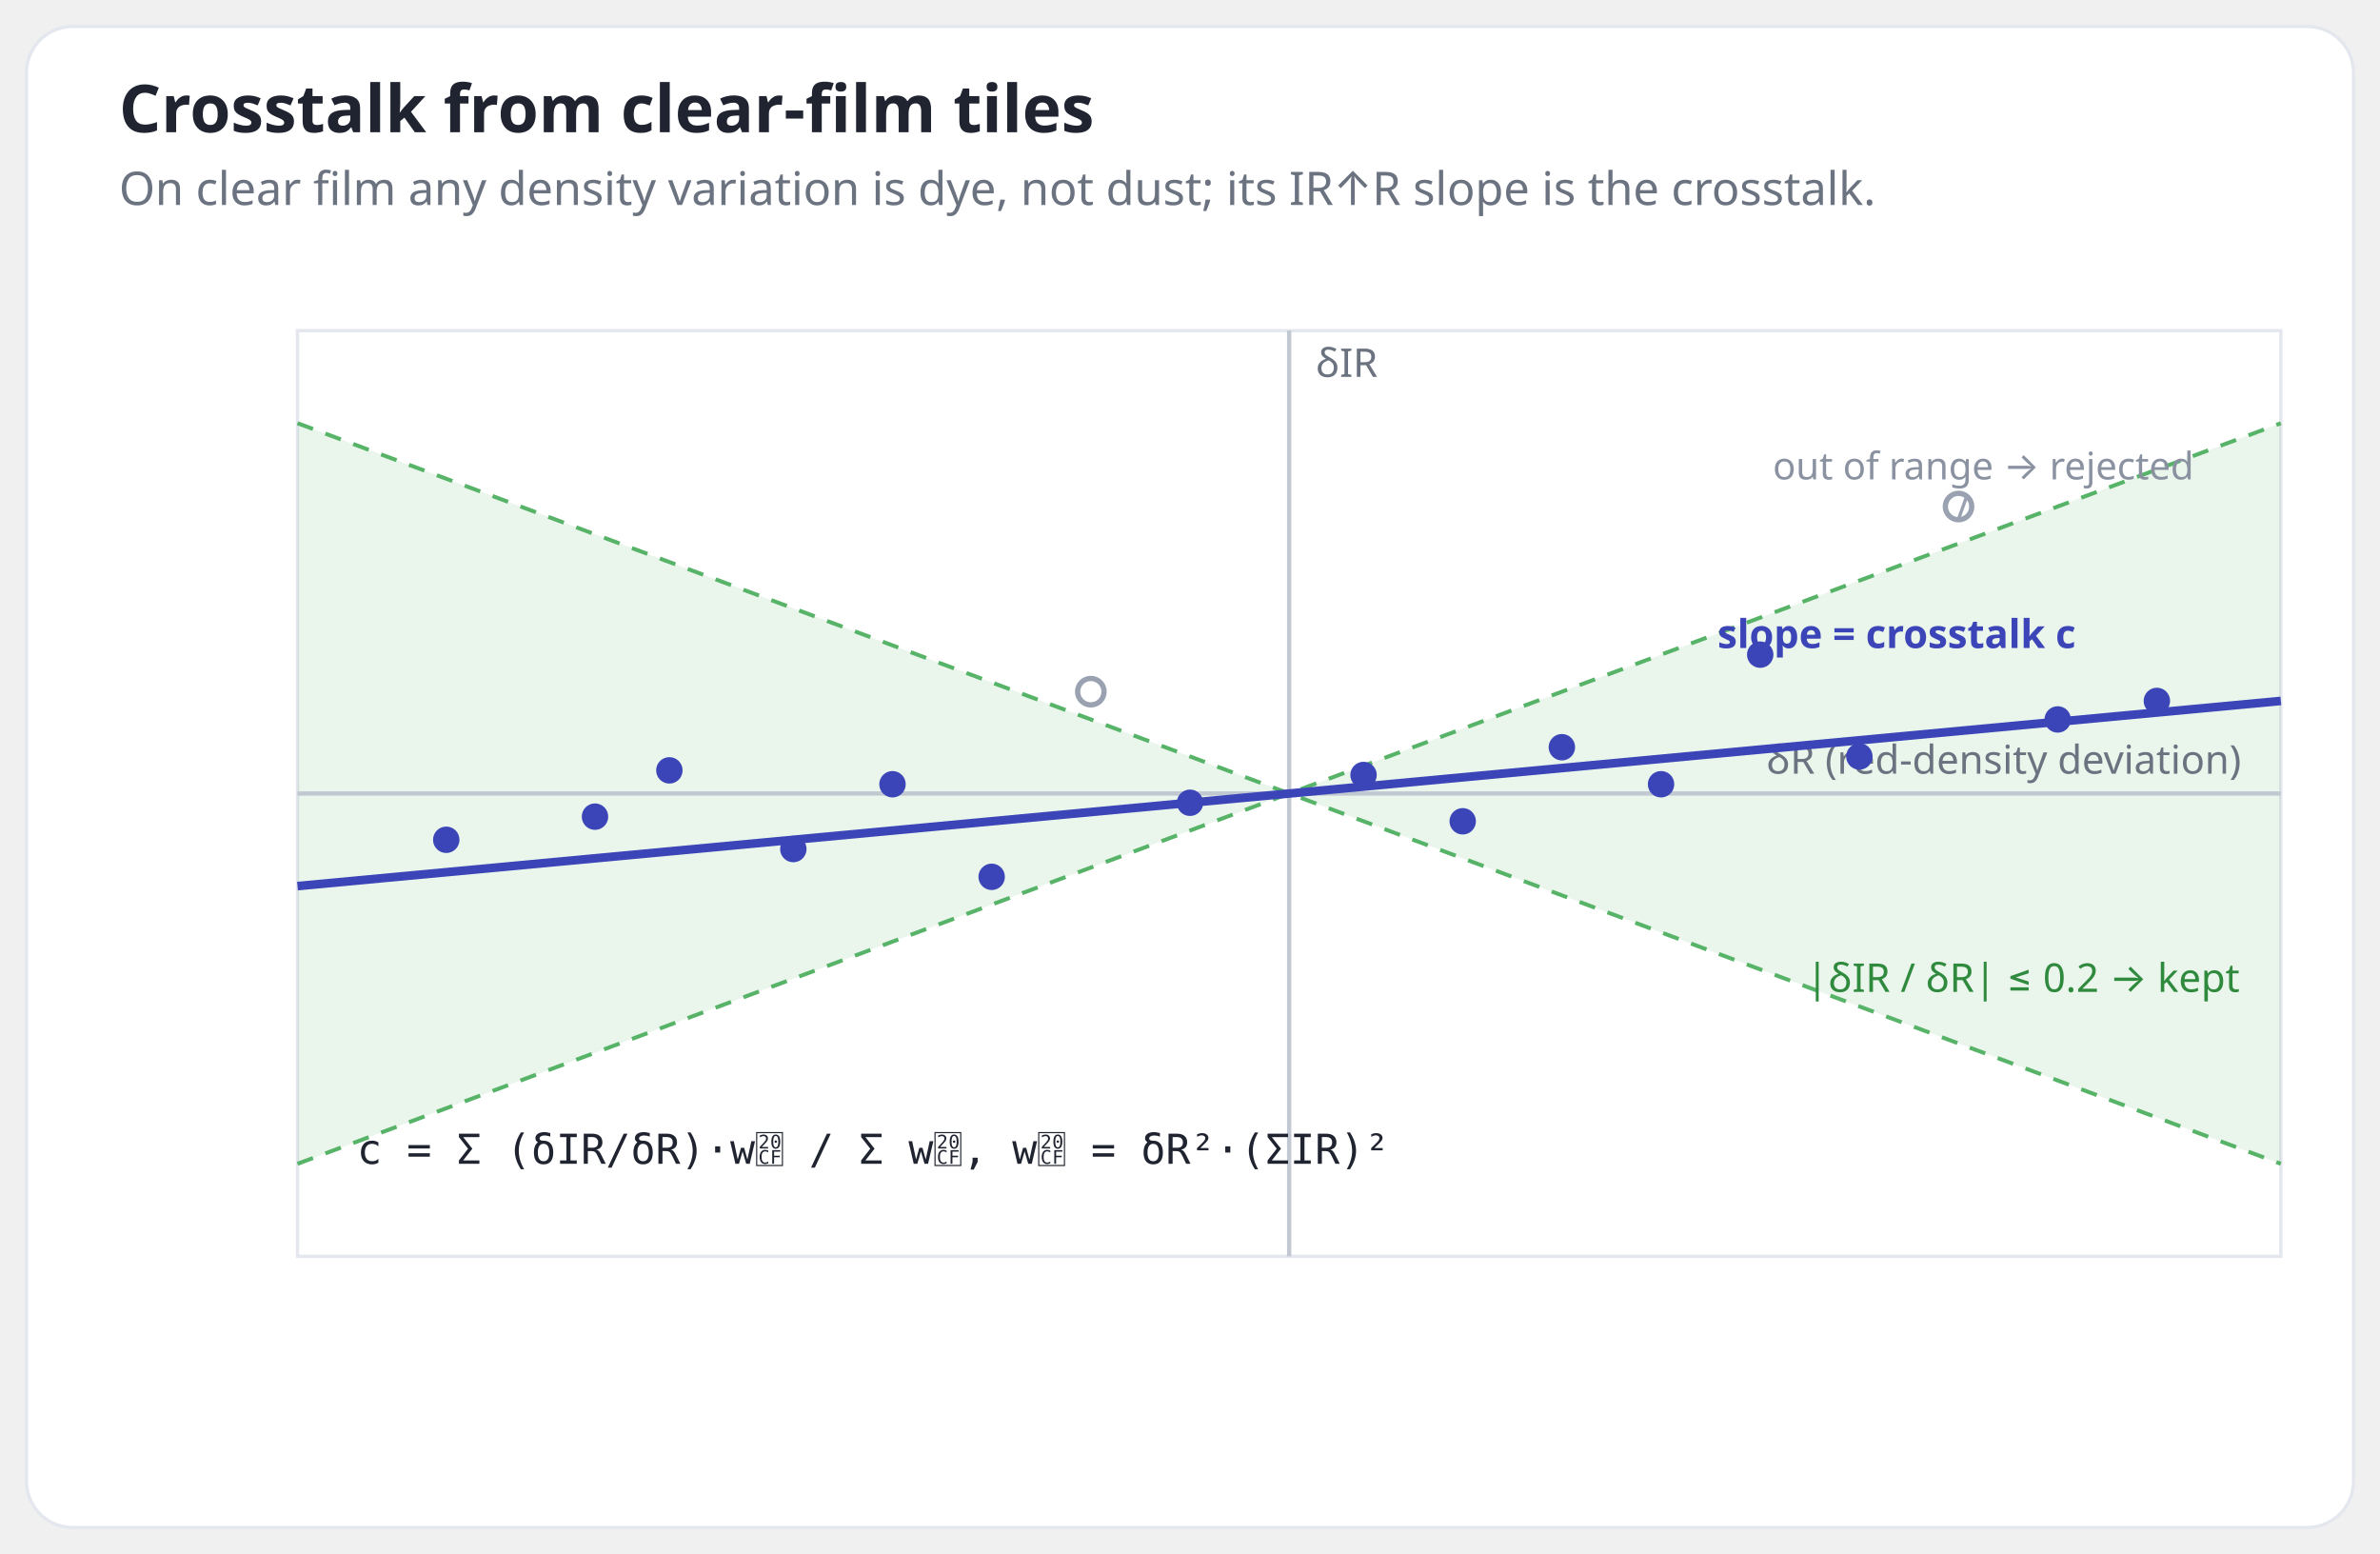
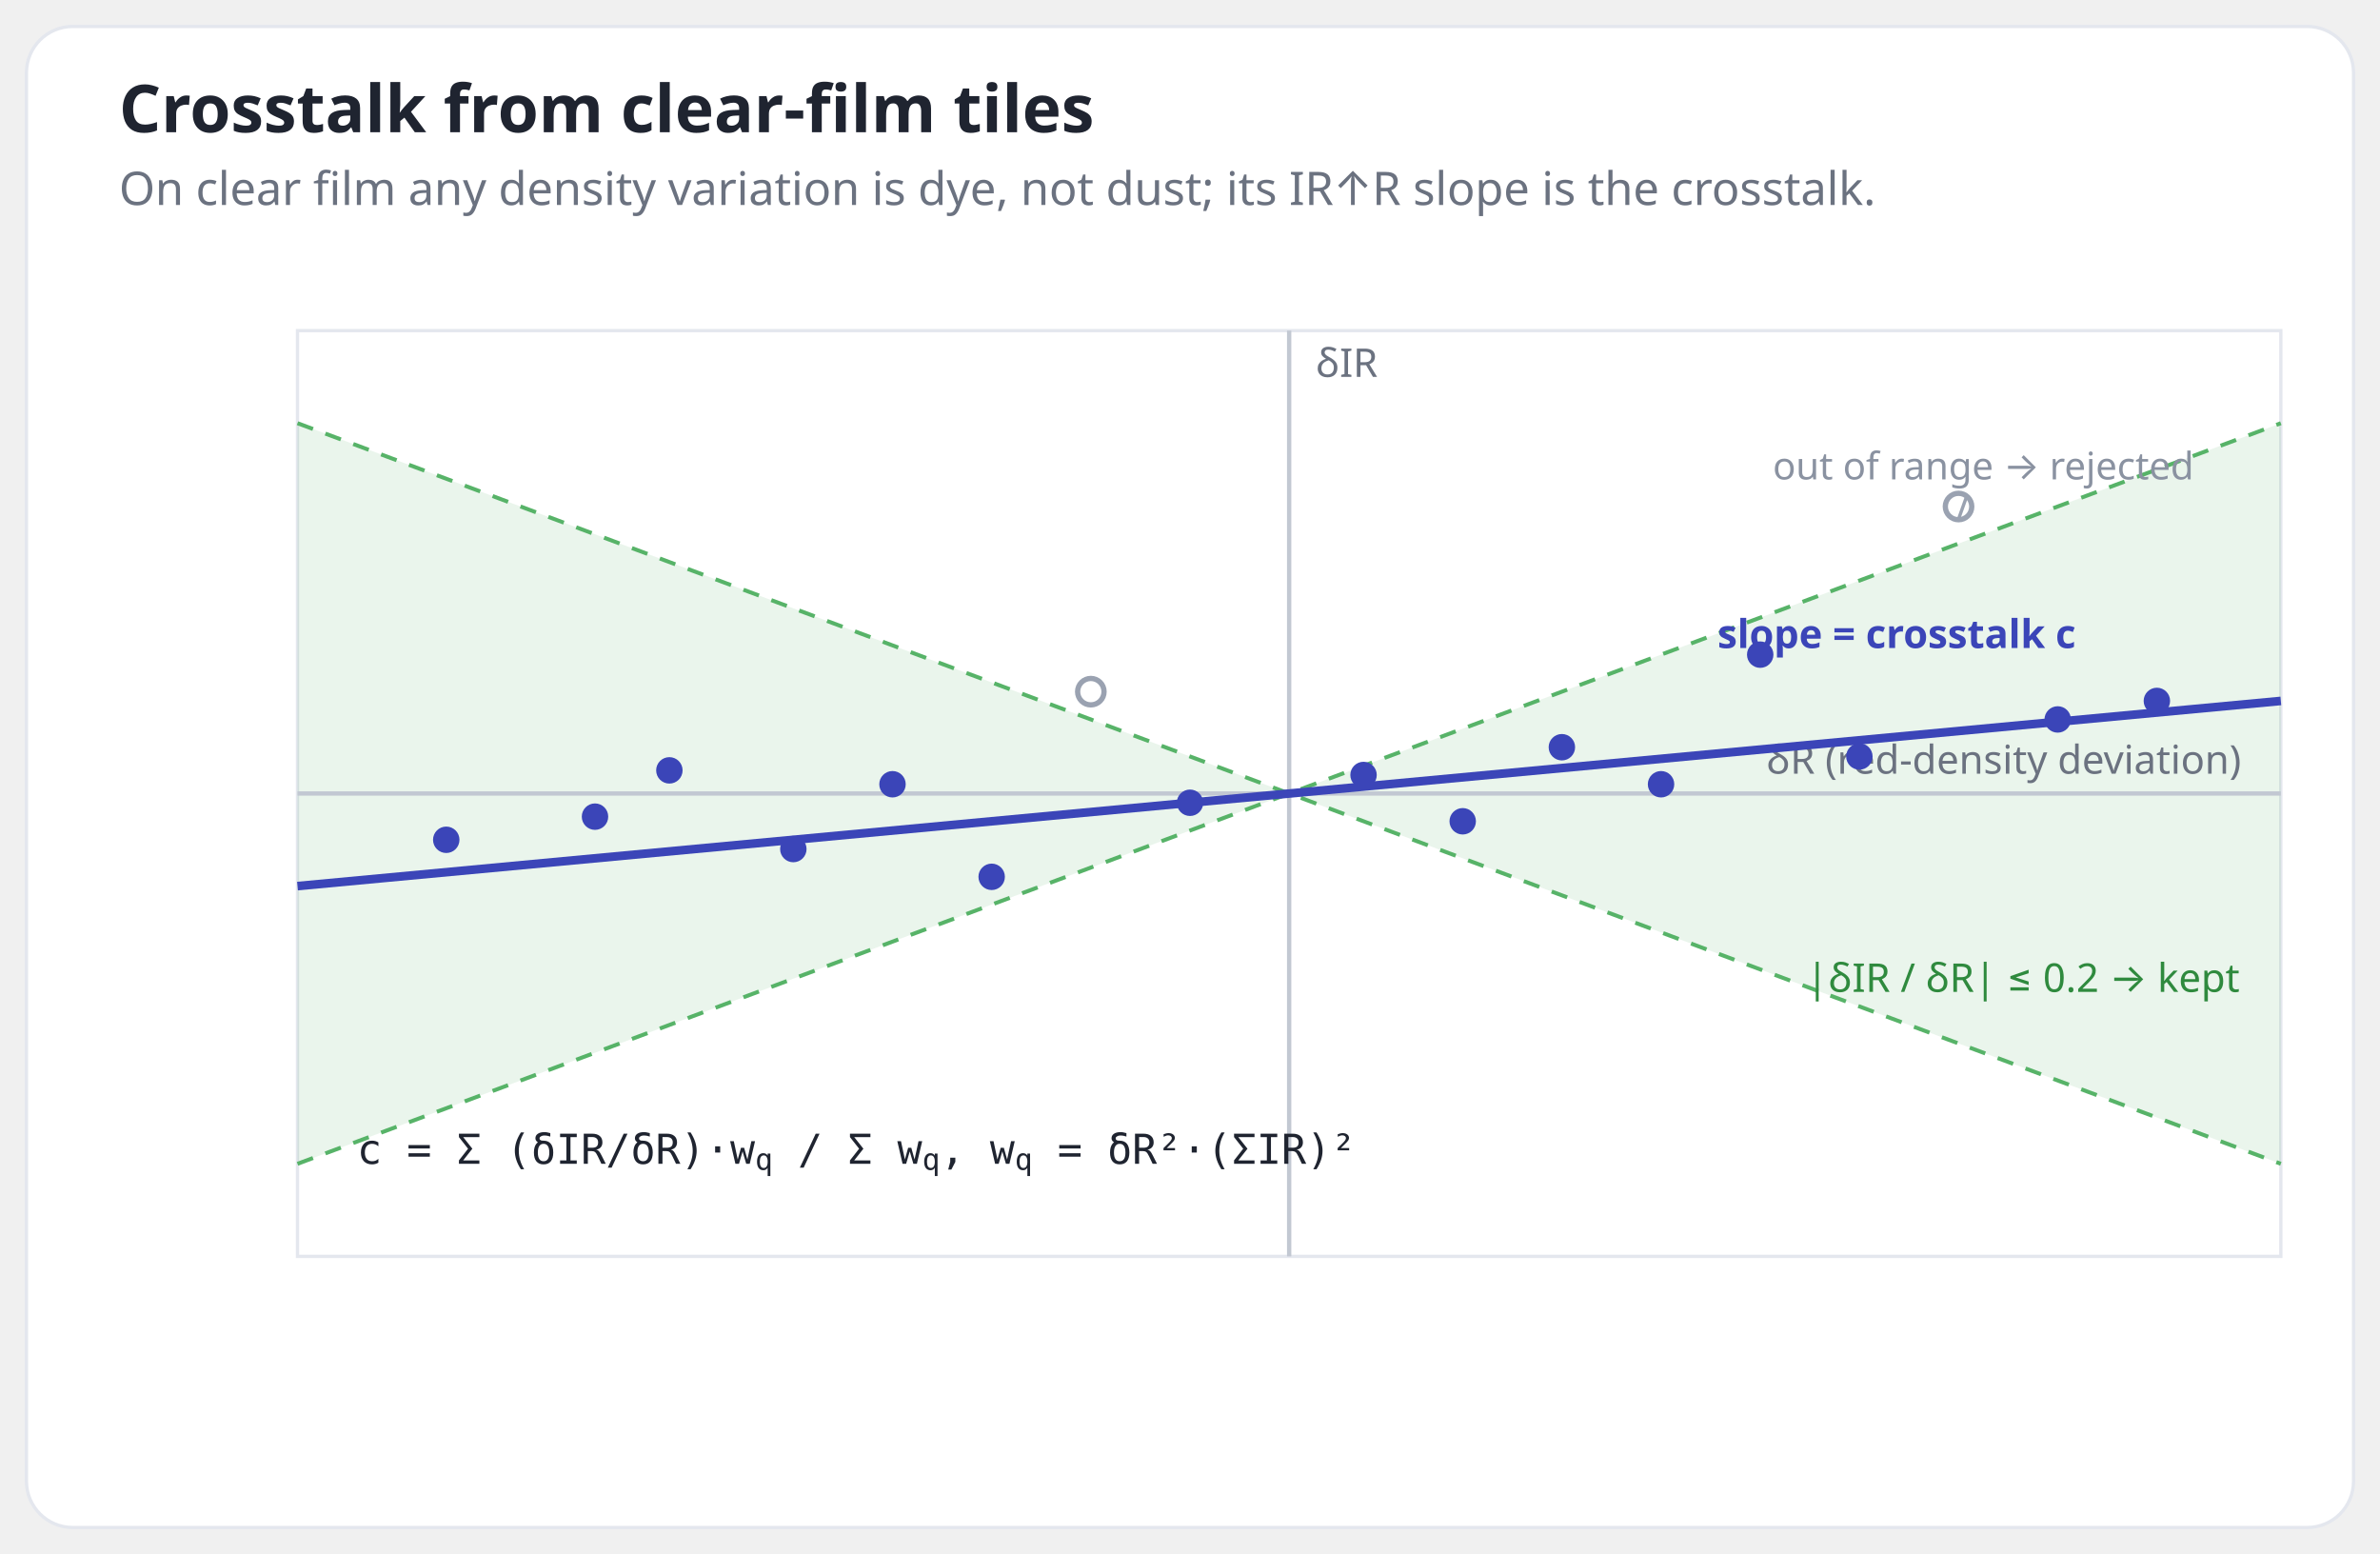
<svg xmlns="http://www.w3.org/2000/svg" viewBox="0 0 720 470" font-family="'Segoe UI', system-ui, -apple-system, sans-serif">
  <rect x="8" y="8" width="704" height="454" rx="14" fill="#ffffff" stroke="#e4e7ee" />
-   <text x="36" y="40" font-size="20" font-weight="700" fill="#1f2430">Crosstalk from clear‑film tiles</text>
+   <text x="36" y="40" font-size="20" font-weight="700" fill="#1f2430">Crosstalk from clear-film tiles</text>
  <text x="36" y="62" font-size="14" fill="#6b7280">On clear film any density variation is dye, not dust; its IR↑R slope is the crosstalk.</text>
  <rect x="90" y="100" width="600" height="280" fill="none" stroke="#e4e7ee" />
  <path fill="#2f9e44" fill-opacity="0.10" stroke="none" d="M390,240 L690,128 L690,352 Z" />
  <path fill="#2f9e44" fill-opacity="0.10" stroke="none" d="M390,240 L90,352 L90,128 Z" />
  <g stroke="#57b368" stroke-width="1.2" stroke-dasharray="5 4">
    <line x1="90" y1="352" x2="690" y2="128" />
    <line x1="90" y1="128" x2="690" y2="352" />
  </g>
  <line x1="90" y1="240" x2="690" y2="240" stroke="#c2c8d2" stroke-width="1.3" />
  <line x1="390" y1="100" x2="390" y2="380" stroke="#c2c8d2" stroke-width="1.3" />
  <text x="678" y="234" font-size="12" fill="#6b7280" text-anchor="end">δR  (red‑density deviation)</text>
  <text x="398" y="114" font-size="12" fill="#6b7280">δIR</text>
  <line x1="90" y1="268" x2="690" y2="212" stroke="#3b45b8" stroke-width="2.6" />
  <g fill="#3b45b8">
    <circle cx="135" cy="254" r="4" />
    <circle cx="180" cy="247" r="4" />
    <circle cx="202.5" cy="233" r="4" />
    <circle cx="240" cy="256.8" r="4" />
    <circle cx="270" cy="237.2" r="4" />
    <circle cx="300" cy="265.2" r="4" />
    <circle cx="360" cy="242.8" r="4" />
    <circle cx="412.5" cy="234.4" r="4" />
    <circle cx="442.5" cy="248.4" r="4" />
    <circle cx="472.5" cy="226" r="4" />
    <circle cx="502.5" cy="237.2" r="4" />
    <circle cx="532.5" cy="198" r="4" />
    <circle cx="562.5" cy="228.8" r="4" />
    <circle cx="622.5" cy="217.6" r="4" />
    <circle cx="652.5" cy="212" r="4" />
  </g>
  <g fill="#ffffff" stroke="#9aa2b1" stroke-width="1.6">
    <circle cx="330" cy="209.2" r="4" />
    <circle cx="592.5" cy="153.2" r="4" />
  </g>
  <text x="628" y="196" font-size="12" font-weight="600" fill="#3b45b8" text-anchor="end">slope = crosstalk c</text>
  <text x="612" y="300" font-size="12" fill="#2f8a3e" text-anchor="middle">|δIR / δR| ≤ 0.2  → kept</text>
  <text x="600" y="145" font-size="11.5" fill="#8a92a1" text-anchor="middle">out of range → rejected</text>
  <line x1="595" y1="150" x2="592.5" y2="157" stroke="#9aa2b1" stroke-width="1" />
-   <text x="108" y="352" font-size="12.5" fill="#1f2430" font-family="'Cascadia Code','Consolas',monospace">c = Σ (δIR/δR)·w⃏ / Σ w⃏,  w⃏ = δR²·(ΣIR)²</text>
+   <text x="108" y="352" font-size="12.5" fill="#1f2430" font-family="'Cascadia Code','Consolas',monospace">c = Σ (δIR/δR)·w<tspan baseline-shift="sub" font-size="9">q</tspan> / Σ w<tspan baseline-shift="sub" font-size="9">q</tspan>,  w<tspan baseline-shift="sub" font-size="9">q</tspan> = δR²·(ΣIR)²</text>
</svg>
